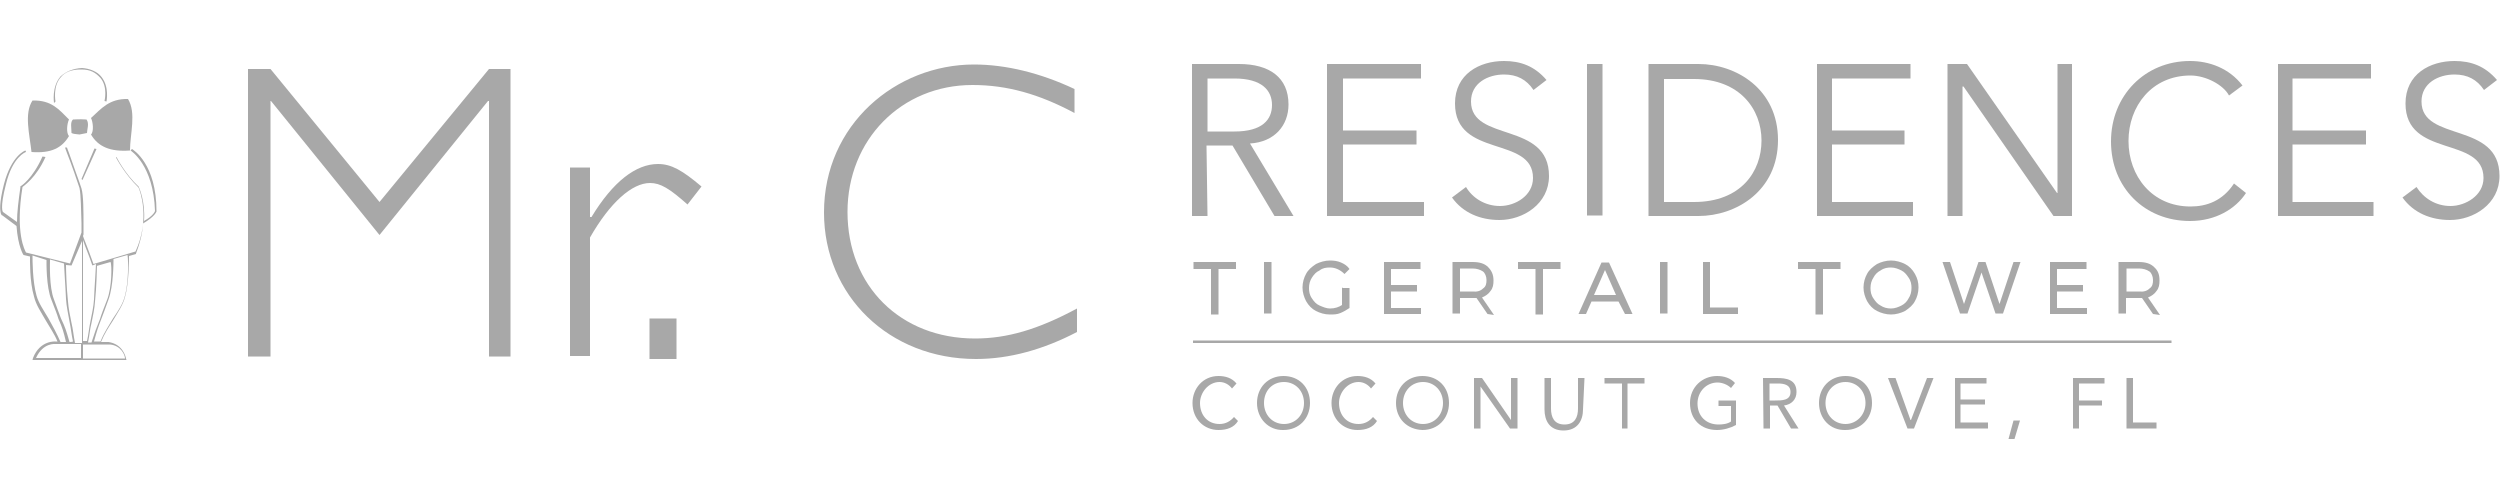
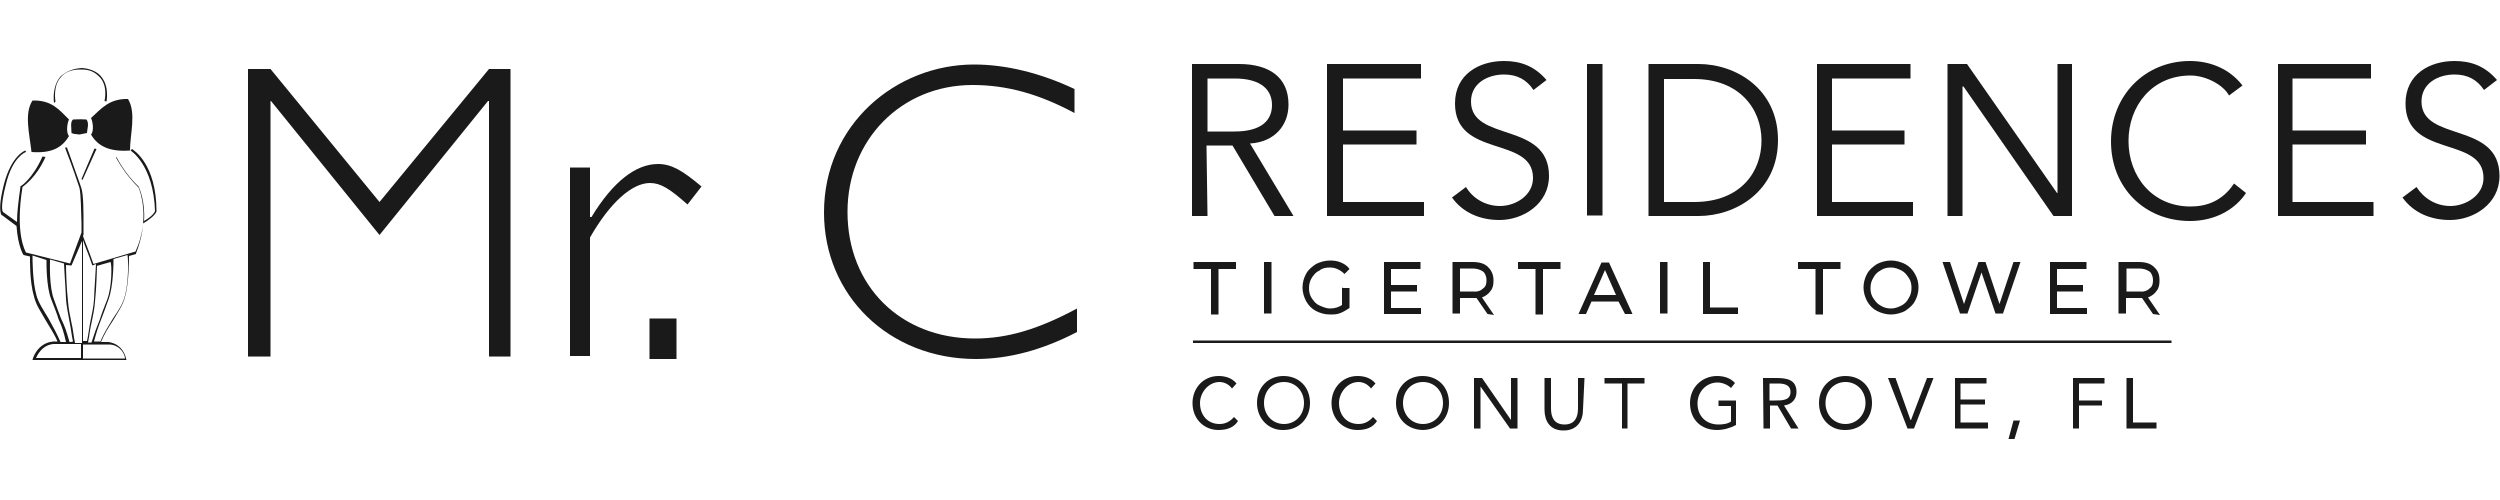
<svg xmlns="http://www.w3.org/2000/svg" version="1.1" id="Capa_1" x="0px" y="0px" viewBox="0 0 500 100" style="enable-background:new 0 0 500 100;" xml:space="preserve">
  <style type="text/css">
- 	.st0{fill:#A8A8A8;}
+ 	.st0{fill:#1a1a1a;}
</style>
  <g>
    <g>
      <g id="Florida_00000039820156311107824810000000407840571651921839_">
        <path class="st0" d="M246.4,77.7c-0.6-0.8-1.5-1.3-2.5-1.3c-2.2,0-3.9,2.1-3.9,4.2c0,2.4,1.5,4.2,3.9,4.2c1.3,0,2.2-0.6,2.9-1.4     l0.8,0.8c-0.8,1.3-2.2,1.8-3.9,1.8c-2.9,0-5.2-2.2-5.2-5.4c0-2.9,2.1-5.4,5.2-5.4c1.4,0,2.7,0.4,3.6,1.5L246.4,77.7z" />
        <path class="st0" d="M260.8,80.6c0-2.4-1.7-4.2-4-4.2c-2.4,0-4,1.8-4,4.2s1.7,4.2,4,4.2C259.1,84.8,260.8,83,260.8,80.6      M251.4,80.6c0-3.1,2.2-5.4,5.3-5.4c3.1,0,5.3,2.2,5.3,5.4c0,3.1-2.2,5.4-5.3,5.4C253.7,86.1,251.4,83.7,251.4,80.6" />
        <path class="st0" d="M274.2,77.7c-0.6-0.8-1.5-1.3-2.5-1.3c-2.2,0-3.9,2.1-3.9,4.2c0,2.4,1.5,4.2,3.9,4.2c1.3,0,2.2-0.6,2.9-1.4     l0.8,0.8c-0.8,1.3-2.2,1.8-3.9,1.8c-2.9,0-5.2-2.2-5.2-5.4c0-2.9,2.1-5.4,5.2-5.4c1.4,0,2.7,0.4,3.6,1.5L274.2,77.7z" />
        <path class="st0" d="M288.6,80.6c0-2.4-1.7-4.2-4-4.2s-4,1.8-4,4.2s1.7,4.2,4,4.2S288.6,83,288.6,80.6 M279.2,80.6     c0-3.1,2.2-5.4,5.3-5.4s5.3,2.2,5.3,5.4c0,3.1-2.2,5.4-5.3,5.4C281.4,85.9,279.2,83.7,279.2,80.6" />
        <polygon class="st0" points="294.8,75.6 296.4,75.6 302.2,84 302.2,84 302.2,75.6 303.5,75.6 303.5,85.7 302,85.7 296.1,77.3      296.1,77.3 296.1,85.7 294.8,85.7    " />
        <path class="st0" d="M316.6,81.9c0,2.2-1.1,4.2-3.9,4.2c-2.8,0-3.8-2-3.8-4.2v-6.3h1.3v6.1c0,1.7,0.6,3.2,2.7,3.2     c2.1,0,2.7-1.5,2.7-3.2v-6.1h1.3L316.6,81.9L316.6,81.9z" />
        <polygon class="st0" points="328.9,76.7 325.5,76.7 325.5,85.7 324.4,85.7 324.4,76.7 320.9,76.7 320.9,75.6 328.9,75.6    " />
        <path class="st0" d="M347.2,85c-1.1,0.6-2.5,1-3.8,1c-3.2,0-5.4-2.1-5.4-5.4c0-3.2,2.5-5.4,5.4-5.4c1.4,0,2.7,0.4,3.6,1.4l-0.8,1     c-0.7-0.7-1.8-1.1-2.7-1.1c-2.2,0-4,1.8-4,4.2c0,2.5,1.7,4.2,4.2,4.2c0.8,0,1.8-0.1,2.5-0.6v-3.1h-2.5v-1.1h3.5L347.2,85     L347.2,85z" />
        <path class="st0" d="M353.9,80.1h1.1c1.4,0,3.1,0,3.1-1.7c0-1.5-1.4-1.7-2.5-1.7h-1.7V80.1L353.9,80.1z M352.6,75.6h2.7     c2,0,4,0.3,4,2.8c0,1.5-1,2.5-2.5,2.7l2.9,4.6h-1.5l-2.7-4.6H354v4.6h-1.3L352.6,75.6L352.6,75.6z" />
        <path class="st0" d="M373.1,80.6c0-2.4-1.7-4.2-4-4.2s-4,1.8-4,4.2s1.7,4.2,4,4.2C371.3,84.8,373.1,83,373.1,80.6 M363.8,80.6     c0-3.1,2.2-5.4,5.3-5.4c3.1,0,5.3,2.2,5.3,5.4c0,3.1-2.2,5.4-5.3,5.4C366,86.1,363.8,83.7,363.8,80.6" />
        <polygon class="st0" points="377.6,75.6 379.1,75.6 382.1,84 382.2,84 385.4,75.6 386.7,75.6 382.8,85.7 381.5,85.7    " />
        <polygon class="st0" points="391,75.6 397.3,75.6 397.3,76.7 392.1,76.7 392.1,79.9 397,79.9 397,80.9 392.1,80.9 392.1,84.5      397.6,84.5 397.6,85.7 391,85.7    " />
        <polygon class="st0" points="402.9,87.8 401.7,87.8 402.7,84.1 404,84.1    " />
        <polygon class="st0" points="414.6,75.6 420.9,75.6 420.9,76.7 415.8,76.7 415.8,80.1 420.4,80.1 420.4,81.1 415.8,81.1      415.8,85.7 414.6,85.7    " />
        <polygon class="st0" points="425.3,75.6 426.6,75.6 426.6,84.5 431.3,84.5 431.3,85.7 425.3,85.7    " />
      </g>
      <g>
        <g>
          <path class="st0" d="M242.2,53.8h-3.5v-1.4h8.5v1.4h-3.5v9.1h-1.5V53.8L242.2,53.8z" />
          <path class="st0" d="M252.8,52.4h1.5v10.3h-1.5V52.4z" />
          <path class="st0" d="M268.5,57.6h1.4v4c-0.6,0.4-1.1,0.7-1.8,1s-1.4,0.3-2.1,0.3c-1.1,0-2-0.3-2.8-0.7c-0.8-0.4-1.5-1.1-2-2      c-0.4-0.8-0.7-1.7-0.7-2.7c0-1,0.3-2,0.7-2.7c0.4-0.8,1.1-1.4,2-2c0.8-0.4,1.8-0.7,2.8-0.7c0.8,0,1.5,0.1,2.2,0.4      c0.7,0.3,1.3,0.7,1.7,1.3l-1,1c-0.8-0.8-1.8-1.3-2.9-1.3c-0.8,0-1.5,0.1-2.1,0.6c-0.7,0.3-1.1,0.8-1.5,1.4      c-0.4,0.6-0.6,1.3-0.6,2.1c0,0.7,0.1,1.4,0.6,2.1c0.4,0.6,0.8,1.1,1.5,1.4s1.4,0.6,2.1,0.6c1,0,1.8-0.3,2.4-0.7v-3.5H268.5z" />
          <path class="st0" d="M284.2,61.5v1.3h-7.4V52.4h7.3v1.4h-5.9V57h5.2v1.3h-5.2v3.3h6V61.5z" />
          <path class="st0" d="M297.5,62.8l-2.2-3.2c-0.3,0-0.6,0-0.7,0H292v3.1h-1.5V52.4h4c1.4,0,2.4,0.3,3.1,1s1.1,1.5,1.1,2.7      c0,0.8-0.1,1.5-0.6,2.1c-0.4,0.6-1,1-1.7,1.3l2.4,3.5L297.5,62.8L297.5,62.8z M296.6,57.7c0.6-0.4,0.7-1,0.7-1.7      s-0.3-1.4-0.7-1.7c-0.6-0.4-1.3-0.6-2.1-0.6H292v4.6h2.5C295.4,58.4,296.1,58.2,296.6,57.7z" />
          <path class="st0" d="M307.1,53.8h-3.5v-1.4h8.5v1.4h-3.5v9.1h-1.5V53.8L307.1,53.8z" />
          <path class="st0" d="M323.7,60.3h-5.4l-1.1,2.5h-1.5l4.6-10.3h1.5l4.7,10.3H325L323.7,60.3z M323.2,59l-2.2-5l-2.2,5H323.2z" />
          <path class="st0" d="M332,52.4h1.5v10.3H332V52.4z" />
          <path class="st0" d="M340.5,52.4h1.5v9.1h5.6v1.3h-7V52.4H340.5z" />
          <path class="st0" d="M363.1,53.8h-3.5v-1.4h8.5v1.4h-3.5v9.1h-1.5V53.8L363.1,53.8z" />
          <path class="st0" d="M375.4,62.2c-0.8-0.4-1.5-1.1-2-2c-0.4-0.8-0.7-1.7-0.7-2.7c0-1,0.3-2,0.7-2.7c0.4-0.8,1.1-1.4,2-2      c0.8-0.4,1.8-0.7,2.8-0.7c1,0,2,0.3,2.8,0.7s1.5,1.1,2,2s0.7,1.7,0.7,2.7c0,1-0.3,2-0.7,2.7c-0.4,0.8-1.1,1.4-2,2      c-0.8,0.4-1.8,0.7-2.8,0.7C377.2,62.9,376.2,62.6,375.4,62.2z M380.3,61.1c0.6-0.3,1.1-0.8,1.4-1.4c0.4-0.6,0.6-1.3,0.6-2.1      c0-0.7-0.1-1.4-0.6-2.1c-0.4-0.6-0.8-1.1-1.4-1.4c-0.6-0.3-1.3-0.6-2.1-0.6c-0.7,0-1.4,0.1-2.1,0.6c-0.6,0.3-1.1,0.8-1.4,1.4      c-0.4,0.6-0.6,1.3-0.6,2.1c0,0.7,0.1,1.4,0.6,2.1c0.4,0.6,0.8,1.1,1.4,1.4c0.6,0.4,1.3,0.6,2.1,0.6      C379,61.7,379.7,61.4,380.3,61.1z" />
          <path class="st0" d="M404.1,52.4l-3.5,10.3h-1.5l-2.8-8.2l-2.8,8.2H392l-3.5-10.3h1.5l2.8,8.4l2.9-8.4h1.4l2.8,8.4l2.8-8.4      H404.1z" />
          <path class="st0" d="M417.4,61.5v1.3H410V52.4h7.3v1.4h-5.9V57h5.2v1.3h-5.2v3.3h6V61.5z" />
          <path class="st0" d="M430.6,62.8l-2.2-3.2c-0.3,0-0.6,0-0.7,0h-2.5v3.1h-1.5V52.4h4c1.4,0,2.4,0.3,3.1,1      c0.8,0.7,1.1,1.5,1.1,2.7c0,0.8-0.1,1.5-0.6,2.1c-0.4,0.6-1,1-1.7,1.3l2.4,3.5L430.6,62.8L430.6,62.8z M429.9,57.7      c0.6-0.4,0.7-1,0.7-1.7s-0.3-1.4-0.7-1.7c-0.6-0.4-1.3-0.6-2.1-0.6h-2.5v4.6h2.5C428.7,58.4,429.4,58.2,429.9,57.7z" />
        </g>
      </g>
      <rect x="238.6" y="68.1" class="st0" width="195.7" height="0.5" />
    </g>
    <g>
      <g id="Mr_C_00000134223624676054411850000006975145705569936830_">
        <rect x="129.9" y="63.7" class="st0" width="5.4" height="8.1" />
        <polygon class="st0" points="97.8,13.8 102.1,13.8 102.1,50.6 102.1,71.3 97.8,71.3 97.8,20.2 97.6,20.2 75.9,47 54.2,20.2      54.1,20.2 54.1,71.3 49.6,71.3 49.6,13.8 54.1,13.8 75.9,40.4    " />
        <path class="st0" d="M137.5,40.9c-3.6-3.2-5.4-4.3-7.5-4.3c-3.6,0-8,3.9-12,10.9v23.7h-4V33.5h4v9.9h0.3     c4.3-7.1,8.9-10.6,13.3-10.6c2.7,0,4.9,1.3,8.7,4.5L137.5,40.9z" />
        <path class="st0" d="M214.9,22.6c-7.1-3.8-13.5-5.6-20.4-5.6c-14.2,0-25,10.9-25,25.4c0,14.8,10.6,25.3,25.5,25.3     c6.4,0,12.6-1.8,20.4-6v4.7c-6.7,3.5-13.5,5.4-20.2,5.4c-17.4,0-30.4-12.7-30.4-29.3c0-17.6,14.4-29.6,30-29.6     c6.4,0,13.3,1.7,20.1,4.9L214.9,22.6L214.9,22.6z" />
      </g>
      <g id="Residences_00000020356766580256080160000002805770323116908991_">
        <path class="st0" d="M496.8,18c-1.4-2.1-3.3-3.1-5.9-3.1c-3.2,0-6.6,1.7-6.6,5.4c0,8.2,15.6,3.9,15.6,14.9c0,5.6-5.2,8.8-9.9,8.8     c-3.8,0-7.3-1.4-9.5-4.5l2.8-2.1c1.4,2.2,3.8,3.8,6.8,3.8s6.6-2.1,6.6-5.6c0-8.5-15.6-3.9-15.6-14.9c0-5.9,4.9-8.5,9.8-8.5     c3.3,0,6.1,1,8.5,3.8L496.8,18z" />
        <polygon class="st0" points="458.5,40.4 474.7,40.4 474.7,43.2 455.6,43.2 455.6,12.8 474.2,12.8 474.2,15.7 458.5,15.7      458.5,26.1 473.2,26.1 473.2,28.9 458.5,28.9    " />
        <polygon class="st0" points="366.4,40.4 382.6,40.4 382.6,43.2 363.4,43.2 363.4,12.8 382.1,12.8 382.1,15.7 366.4,15.7      366.4,26.1 380.9,26.1 380.9,28.9 366.4,28.9    " />
        <polygon class="st0" points="411.4,38.6 411.5,38.6 411.5,12.8 414.4,12.8 414.4,43.2 410.7,43.2 392.7,17.3 392.5,17.3      392.5,43.2 389.5,43.2 389.5,12.8 393.4,12.8    " />
        <polygon class="st0" points="268.6,40.4 284.8,40.4 284.8,43.2 265.4,43.2 265.4,12.8 284.2,12.8 284.2,15.7 268.6,15.7      268.6,26.1 283.3,26.1 283.3,28.9 268.6,28.9    " />
        <rect x="317.4" y="12.8" class="st0" width="3.1" height="30.3" />
        <path class="st0" d="M306.7,18c-1.4-2.1-3.3-3.1-5.9-3.1c-3.2,0-6.6,1.7-6.6,5.4c0,8.2,15.6,3.9,15.6,14.9c0,5.6-5.2,8.8-9.9,8.8     c-3.8,0-7.3-1.4-9.5-4.5l2.8-2.1c1.3,2.2,3.8,3.8,6.8,3.8c3.1,0,6.6-2.1,6.6-5.6c0-8.5-15.6-3.9-15.6-14.9c0-5.9,4.9-8.5,9.8-8.5     c3.3,0,6.1,1,8.5,3.8L306.7,18z" />
        <path class="st0" d="M332.8,40.4h6c9.4,0,13.5-6.1,13.5-12.3s-4.3-12.3-13.5-12.3h-6V40.4L332.8,40.4z M329.7,12.8h10     c7.5,0,15.9,5,15.9,15.2s-8.4,15.2-15.9,15.2h-10V12.8z" />
        <path class="st0" d="M449.2,38.6c-2.1,3.2-6.1,5.6-11.2,5.6c-9.1,0-15.8-6.7-15.8-15.9s6.8-16.1,15.8-16.1     c3.8,0,7.8,1.4,10.5,4.9l-2.7,2c-1.1-2.1-4.6-4-7.7-4c-7.7,0-12.4,6.1-12.4,13.1s4.7,13.1,12.4,13.1c3.2,0,6.4-1.1,8.7-4.6     L449.2,38.6z" />
        <path class="st0" d="M241.5,26.3h5.4c5.6,0,7.5-2.4,7.5-5.3s-2-5.3-7.5-5.3h-5.4V26.3z M241.5,43.2h-3.1V12.8h9.4     c6.1,0,9.9,2.7,9.9,8.1c0,4.2-2.8,7.5-7.7,7.8l8.7,14.5h-3.8l-8.4-14.1h-5.2L241.5,43.2L241.5,43.2z" />
      </g>
      <g id="Persona_00000085964879287098189990000006975035065992449686_">
        <path class="st0" d="M25,59.1c-0.4,1.7-1.4,3.1-2.4,4.6c-0.8,1.4-1.8,2.8-2.5,4.6h-1.3c0.6-2.2,0.8-2.8,1.5-4.6     c0.3-0.8,0.8-2.1,1.4-3.8c1-2.7,1-7.5,1-8.1l2.8-0.8C25.7,52.2,25.7,56.5,25,59.1 M25,71.7h-8.4v-2.8H22C24.2,69.1,25,71,25,71.7      M11.2,68.8h5v2.8H7.2C8.6,68.5,11,68.8,11.2,68.8 M9.7,63.7c-1-1.7-2-3.1-2.4-4.6c-0.8-2.8-0.8-7.1-0.8-8L9.3,52     c0,0.3-0.1,5.4,1,8c0.7,1.8,1.1,2.8,1.4,3.8c0.8,1.8,1,2.5,1.5,4.6h-1.1C11.4,66.8,10.5,65.1,9.7,63.7 M13.9,68.4     c-0.7-2.4-0.8-2.8-1.7-4.7c-0.3-0.8-0.8-2.1-1.4-3.8c-1-2.5-0.8-7.3-0.8-8l2.8,0.8c0,0.7,0.3,4.6,0.4,7.1     c0.1,1.5,0.4,2.8,0.7,4.5c0.3,1.4,0.4,2.7,0.7,4C14.4,68.4,13.9,68.4,13.9,68.4z M14.3,53.1l2.1-4.9v20.4h-1.5H15     c-0.3-1.5-0.4-2.8-0.7-4c-0.3-1.5-0.6-2.9-0.7-4.3c-0.3-2.7-0.4-6.3-0.4-7.3L14.3,53.1z M18.5,53.1l0.7-0.3     c0,0.6-0.3,4.5-0.4,7.1c-0.1,1.5-0.4,2.8-0.7,4.3c-0.3,1.4-0.4,2.7-0.7,4h0.3h-1.1V48c0.4,1.3,1.3,3.3,1.8,4.9L18.5,53.1z      M21.4,60c-0.7,1.8-1.1,2.8-1.4,3.8c-0.8,2-1,2.5-1.7,4.7h-0.7c0.3-1.4,0.4-2.8,0.7-3.9c0.3-1.5,0.6-2.8,0.7-4.3     c0.3-2.7,0.4-7.1,0.4-7.1h-0.1l2.8-0.8C22.4,52.9,22.4,57.5,21.4,60 M26.4,29.8l-0.3,0.3c0,0,4.6,2.8,4.9,12.1c0,0.1-0.4,1-2.2,2     c0.3-3.9-1-6.7-1-6.7v-0.1c-2.9-2.7-4.5-6-4.5-6l-0.1,0.1c0,0,1.7,3.3,4.5,6c0.3,0.6,2.4,6.3-0.6,12.8l-8.4,2.5     c-1.4-3.9-2-5.2-2.1-5.6l0.1-0.3v-0.1c0-0.6,0-1.3,0-1.8c0-2.7,0-5.9-0.4-7.3c-0.3-1-1.8-5-2.5-7.1c-0.3-0.7-0.4-1.1-0.4-1.1     h-0.3H13c0,0,0,0,0.4,1.1c0.8,2,2.2,6,2.5,7c0.3,1.4,0.3,4.5,0.4,7.1c0,0.7,0,1.4,0,1.8L14,52.7l-8.8-2.2C5,50.1,3,46.7,4.5,37.4     c0.3-0.3,2.7-1.8,4.6-6l-0.6-0.1c-2,4.5-4.3,5.9-4.3,5.9H4.1v0.1c-0.4,2.8-0.7,5.2-0.7,7.1l-2.8-2c0,0-0.7-0.6,0.6-5.6     c1.3-5.4,3.9-6.4,4-6.4l-0.1-0.3c-0.1,0-2.8,1-4.3,6.7c-1,3.9-0.8,5.4-0.6,6c0.1,0.1,0.1,0.3,0.3,0.3l2.8,2.1     C3.6,49.4,4.7,51,4.7,51l0,0l1.3,0.3c0,0.6-0.1,5,0.8,8C7.2,61,8.2,62.4,9.1,64c0.8,1.4,1.8,2.8,2.4,4.3h-0.4     c0,0-3.1-0.3-4.5,3.3L6.5,72H25h0.3l-0.1-0.3c-0.1-0.6-0.8-2.9-3.5-3.3h-1.5c0.7-1.7,1.5-2.9,2.4-4.3c1-1.7,2-3.1,2.4-4.7     c0.8-2.8,0.8-7.5,0.8-8.2l1.4-0.4v-0.1c0.8-2.1,1.3-4,1.4-6c2.4-1.4,2.7-2.4,2.7-2.4l0,0C31.3,32.8,26.7,30,26.4,29.8" />
        <polygon class="st0" points="16.5,36 19.3,29.8 18.9,29.7 16.3,35.8    " />
        <path class="st0" d="M14.3,26.6c0-1-0.3-2.2,0.3-2.7c0.8,0,1-0.1,2.7,0c0.6,0.8,0.1,2,0.1,2.7c-0.1,0-0.4,0.1-1.5,0.3     C15,26.8,14.7,26.8,14.3,26.6" />
        <path class="st0" d="M6.5,20.1c3.8-0.1,5.3,1.8,7.3,3.8c-0.4,0.8-0.6,2.7,0,3.3c-1.4,2.4-3.6,3.5-7.5,3.2     C5.9,26.8,4.8,22.7,6.5,20.1" />
        <path class="st0" d="M25.6,19.8c-3.8-0.1-5.4,2-7.4,3.8c0.4,0.8,0.6,2.7,0,3.3c1.4,2.4,3.8,3.5,7.8,3.2     C26,26.8,27.3,22.6,25.6,19.8" />
        <path class="st0" d="M11.1,20.3c0,0-0.6-3.1,1.1-4.9c0.8-1,2.2-1.5,3.8-1.5c0.1,0,0.1,0,0.3,0c1.8,0,2.8,0.6,3.8,1.7     c1.5,1.8,0.8,4.6,0.8,4.6l0.4,0.1c0-0.1,0.6-2.9-1-4.9c-0.8-1.1-2.4-1.7-3.9-1.8c-1.8,0.1-3.2,0.7-4.3,1.7     c-1.8,2.1-1.3,5.2-1.3,5.3L11.1,20.3z" />
      </g>
    </g>
  </g>
</svg>
